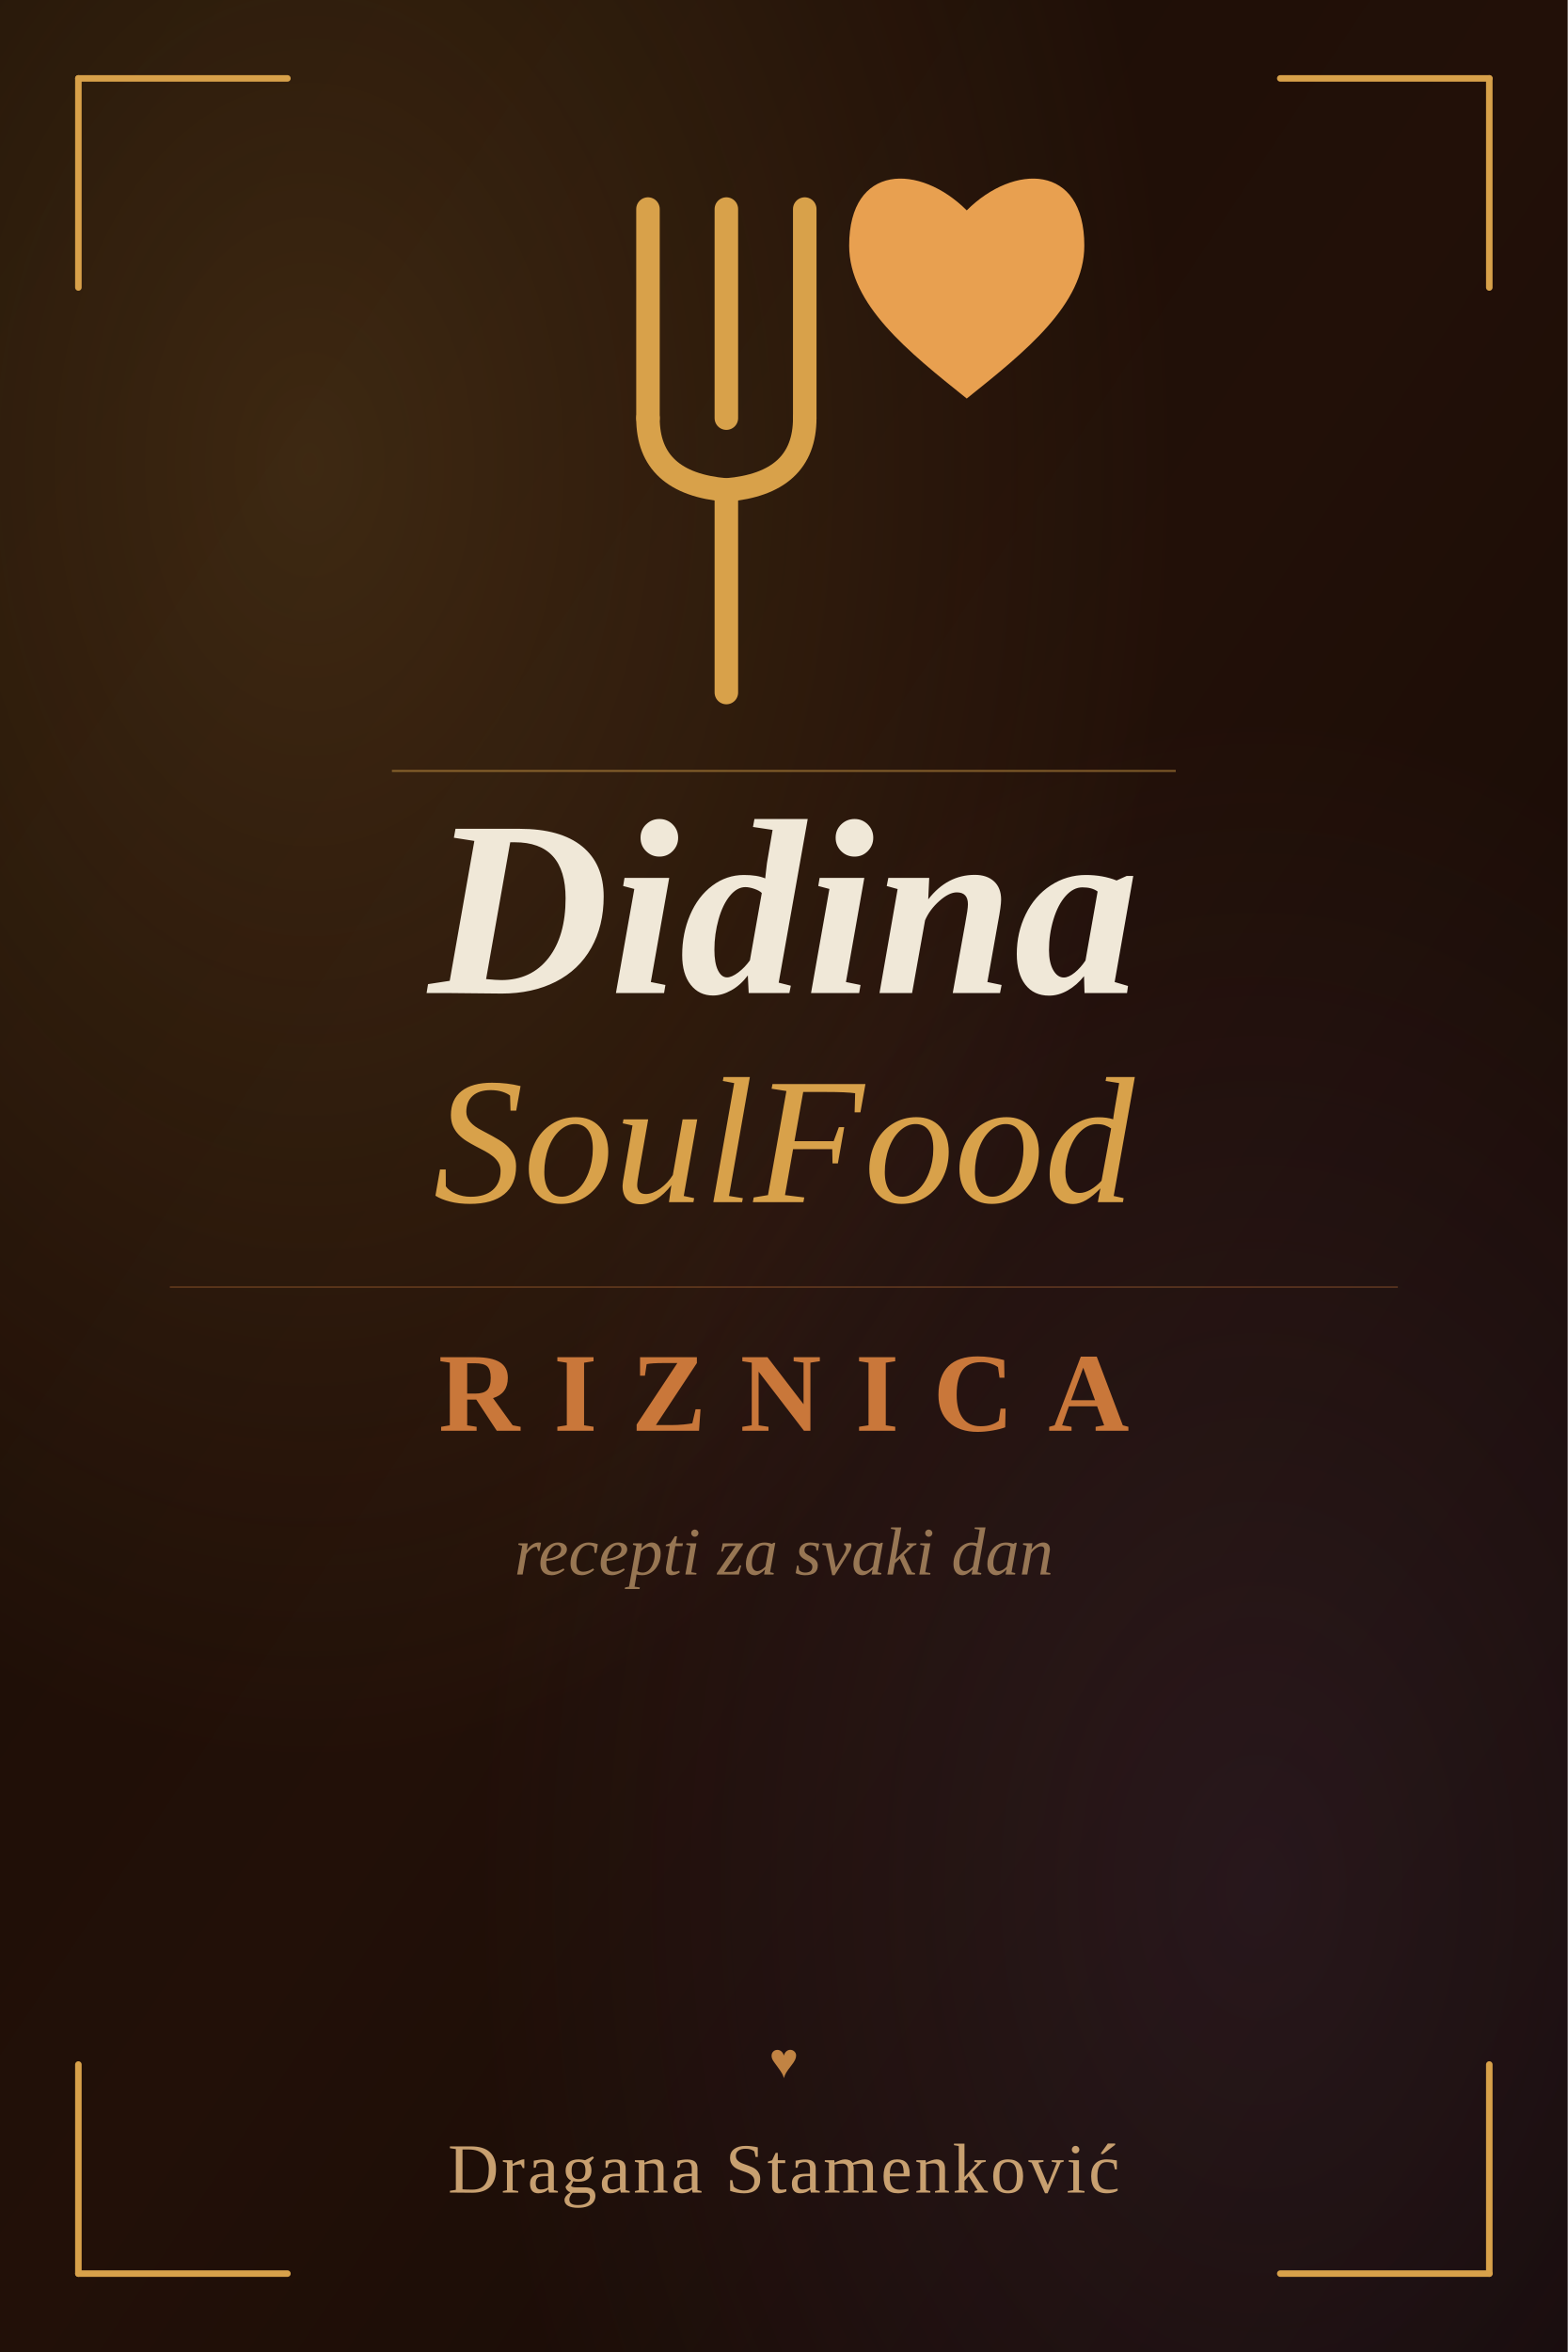
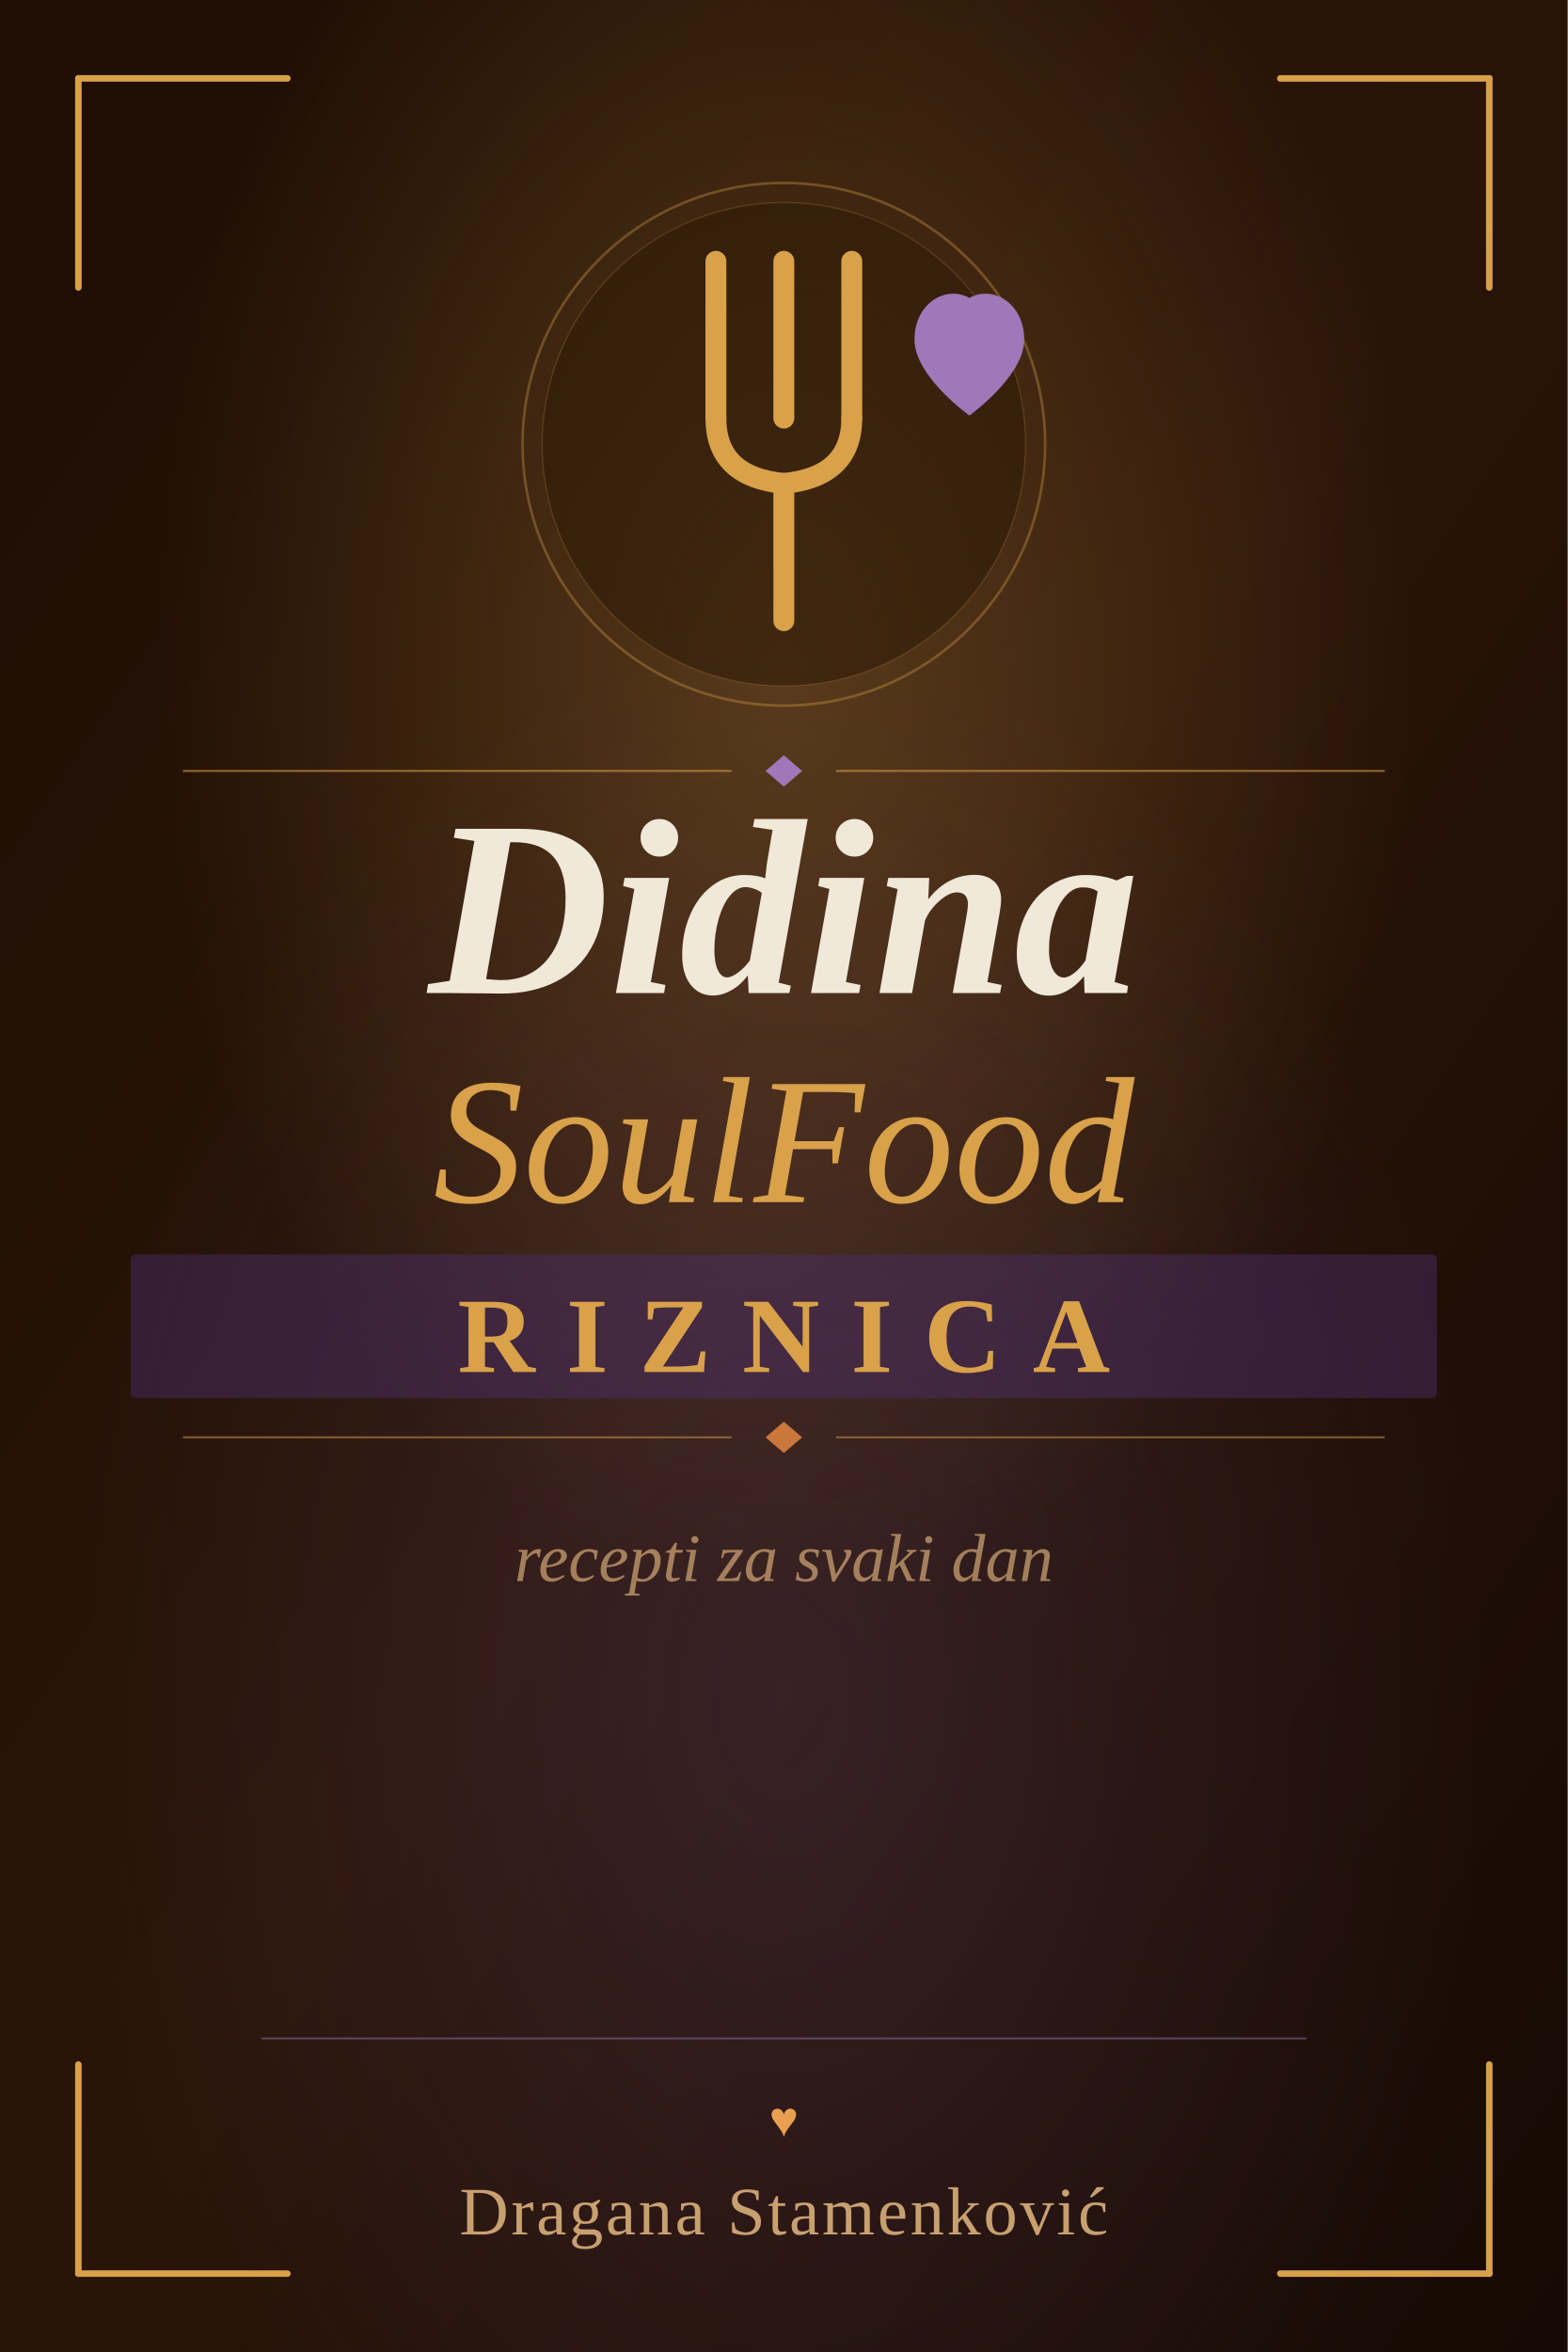
<svg xmlns="http://www.w3.org/2000/svg" viewBox="0 0 1200 1800" width="1200" height="1800">
  <defs>
    <linearGradient id="bg" x1="0%" y1="0%" x2="100%" y2="100%">
-       <stop offset="0%" stop-color="#180C04" />
-       <stop offset="50%" stop-color="#221008" />
-       <stop offset="100%" stop-color="#120804" />
+       <stop offset="0%" stop-color="#1E0E04" />
+       <stop offset="50%" stop-color="#2A1408" />
+       <stop offset="100%" stop-color="#160A04" />
    </linearGradient>
-     <radialGradient id="glow1" cx="20%" cy="20%" r="55%">
-       <stop offset="0%" stop-color="#D8A14A" stop-opacity="0.18" />
+     <radialGradient id="glow1" cx="50%" cy="28%" r="40%">
+       <stop offset="0%" stop-color="#D8A14A" stop-opacity="0.28" />
      <stop offset="100%" stop-color="#D8A14A" stop-opacity="0" />
    </radialGradient>
-     <radialGradient id="glow2" cx="80%" cy="80%" r="50%">
-       <stop offset="0%" stop-color="#7A5890" stop-opacity="0.16" />
+     <radialGradient id="glow2" cx="50%" cy="72%" r="45%">
+       <stop offset="0%" stop-color="#7A5890" stop-opacity="0.22" />
      <stop offset="100%" stop-color="#7A5890" stop-opacity="0" />
    </radialGradient>
  </defs>
  <rect width="1200" height="1800" fill="url(#bg)" />
  <rect width="1200" height="1800" fill="url(#glow1)" />
  <rect width="1200" height="1800" fill="url(#glow2)" />
  <line x1="60" y1="60" x2="220" y2="60" stroke="#D8A14A" stroke-width="5" stroke-linecap="round" />
  <line x1="60" y1="60" x2="60" y2="220" stroke="#D8A14A" stroke-width="5" stroke-linecap="round" />
  <line x1="1140" y1="60" x2="980" y2="60" stroke="#D8A14A" stroke-width="5" stroke-linecap="round" />
  <line x1="1140" y1="60" x2="1140" y2="220" stroke="#D8A14A" stroke-width="5" stroke-linecap="round" />
  <line x1="60" y1="1740" x2="220" y2="1740" stroke="#D8A14A" stroke-width="5" stroke-linecap="round" />
  <line x1="60" y1="1740" x2="60" y2="1580" stroke="#D8A14A" stroke-width="5" stroke-linecap="round" />
  <line x1="1140" y1="1740" x2="980" y2="1740" stroke="#D8A14A" stroke-width="5" stroke-linecap="round" />
  <line x1="1140" y1="1740" x2="1140" y2="1580" stroke="#D8A14A" stroke-width="5" stroke-linecap="round" />
-   <g stroke="#D8A14A" stroke-width="18" fill="none" stroke-linecap="round" stroke-linejoin="round">
-     <line x1="496" y1="160" x2="496" y2="320" />
-     <line x1="556" y1="160" x2="556" y2="320" />
-     <line x1="616" y1="160" x2="616" y2="320" />
-     <path d="M496,320 Q496,370 556,375 Q616,370 616,320" />
-     <line x1="556" y1="375" x2="556" y2="530" />
+   <circle cx="600" cy="340" r="200" fill="none" stroke="#D8A14A" stroke-width="2" opacity="0.35" />
+   <circle cx="600" cy="340" r="185" fill="#2E1A08" opacity="0.6" />
+   <circle cx="600" cy="340" r="185" fill="none" stroke="#D8A14A" stroke-width="1" opacity="0.2" />
+   <g stroke="#D8A14A" stroke-width="16" fill="none" stroke-linecap="round" stroke-linejoin="round">
+     <line x1="548" y1="200" x2="548" y2="320" />
+     <line x1="600" y1="200" x2="600" y2="320" />
+     <line x1="652" y1="200" x2="652" y2="320" />
+     <path d="M548,320 Q548,365 600,370 Q652,365 652,320" />
+     <line x1="600" y1="370" x2="600" y2="475" />
  </g>
-   <path d="M740,305 C695,269 650,233 650,188 C650,125 704,125 740,161 C776,125 830,125 830,188 C830,233 785,269 740,305 Z" fill="#E8A050" />
-   <line x1="300" y1="590" x2="900" y2="590" stroke="#D8A14A" stroke-width="1.5" opacity="0.5" />
+   <path d="M700,260 C700,232 724,218 742,228 C760,218 784,232 784,260 C784,288 742,318 742,318 C742,318 700,288 700,260 Z" fill="#9E78B8" />
+   <line x1="140" y1="590" x2="560" y2="590" stroke="#D8A14A" stroke-width="1.5" opacity="0.6" />
+   <polygon points="600,578 614,590 600,602 586,590" fill="#9E78B8" />
+   <line x1="640" y1="590" x2="1060" y2="590" stroke="#D8A14A" stroke-width="1.5" opacity="0.6" />
  <text x="600" y="760" text-anchor="middle" font-family="Georgia,'Times New Roman',serif" font-style="italic" font-size="192" font-weight="bold" fill="#F0E8D8">Didina</text>
  <text x="600" y="920" text-anchor="middle" font-family="Georgia,'Times New Roman',serif" font-style="italic" font-size="138" fill="#D8A14A">SoulFood</text>
-   <line x1="130" y1="985" x2="1070" y2="985" stroke="#C9773A" stroke-width="1" opacity="0.4" />
-   <text x="600" y="1095" text-anchor="middle" font-family="Georgia,'Times New Roman',serif" font-size="86" font-weight="bold" fill="#C9773A" letter-spacing="26">RIZNICA</text>
-   <text x="600" y="1205" text-anchor="middle" font-family="Georgia,'Times New Roman',serif" font-style="italic" font-size="52" fill="#C8A070" opacity="0.70">recepti za svaki dan</text>
-   <text x="600" y="1590" text-anchor="middle" font-size="38" fill="#E8A050" opacity="0.80">♥</text>
-   <text x="600" y="1678" text-anchor="middle" font-family="Georgia,'Times New Roman',serif" font-size="54" fill="#C8A070" letter-spacing="2">Dragana Stamenković</text>
+   <rect x="100" y="960" width="1000" height="110" fill="#4A2E6A" opacity="0.45" rx="4" />
+   <text x="600" y="1050" text-anchor="middle" font-family="Georgia,'Times New Roman',serif" font-size="82" font-weight="bold" fill="#D8A14A" letter-spacing="24">RIZNICA</text>
+   <line x1="140" y1="1100" x2="560" y2="1100" stroke="#D8A14A" stroke-width="1.5" opacity="0.5" />
+   <polygon points="600,1088 614,1100 600,1112 586,1100" fill="#C9773A" />
+   <line x1="640" y1="1100" x2="1060" y2="1100" stroke="#D8A14A" stroke-width="1.5" opacity="0.5" />
+   <text x="600" y="1210" text-anchor="middle" font-family="Georgia,'Times New Roman',serif" font-style="italic" font-size="52" fill="#C8A070" opacity="0.75">recepti za svaki dan</text>
+   <line x1="200" y1="1560" x2="1000" y2="1560" stroke="#9E78B8" stroke-width="1.5" opacity="0.45" />
+   <text x="600" y="1635" text-anchor="middle" font-size="38" fill="#E8A050">♥</text>
+   <text x="600" y="1710" text-anchor="middle" font-family="Georgia,'Times New Roman',serif" font-size="52" fill="#C8A070" letter-spacing="2">Dragana Stamenković</text>
</svg>
